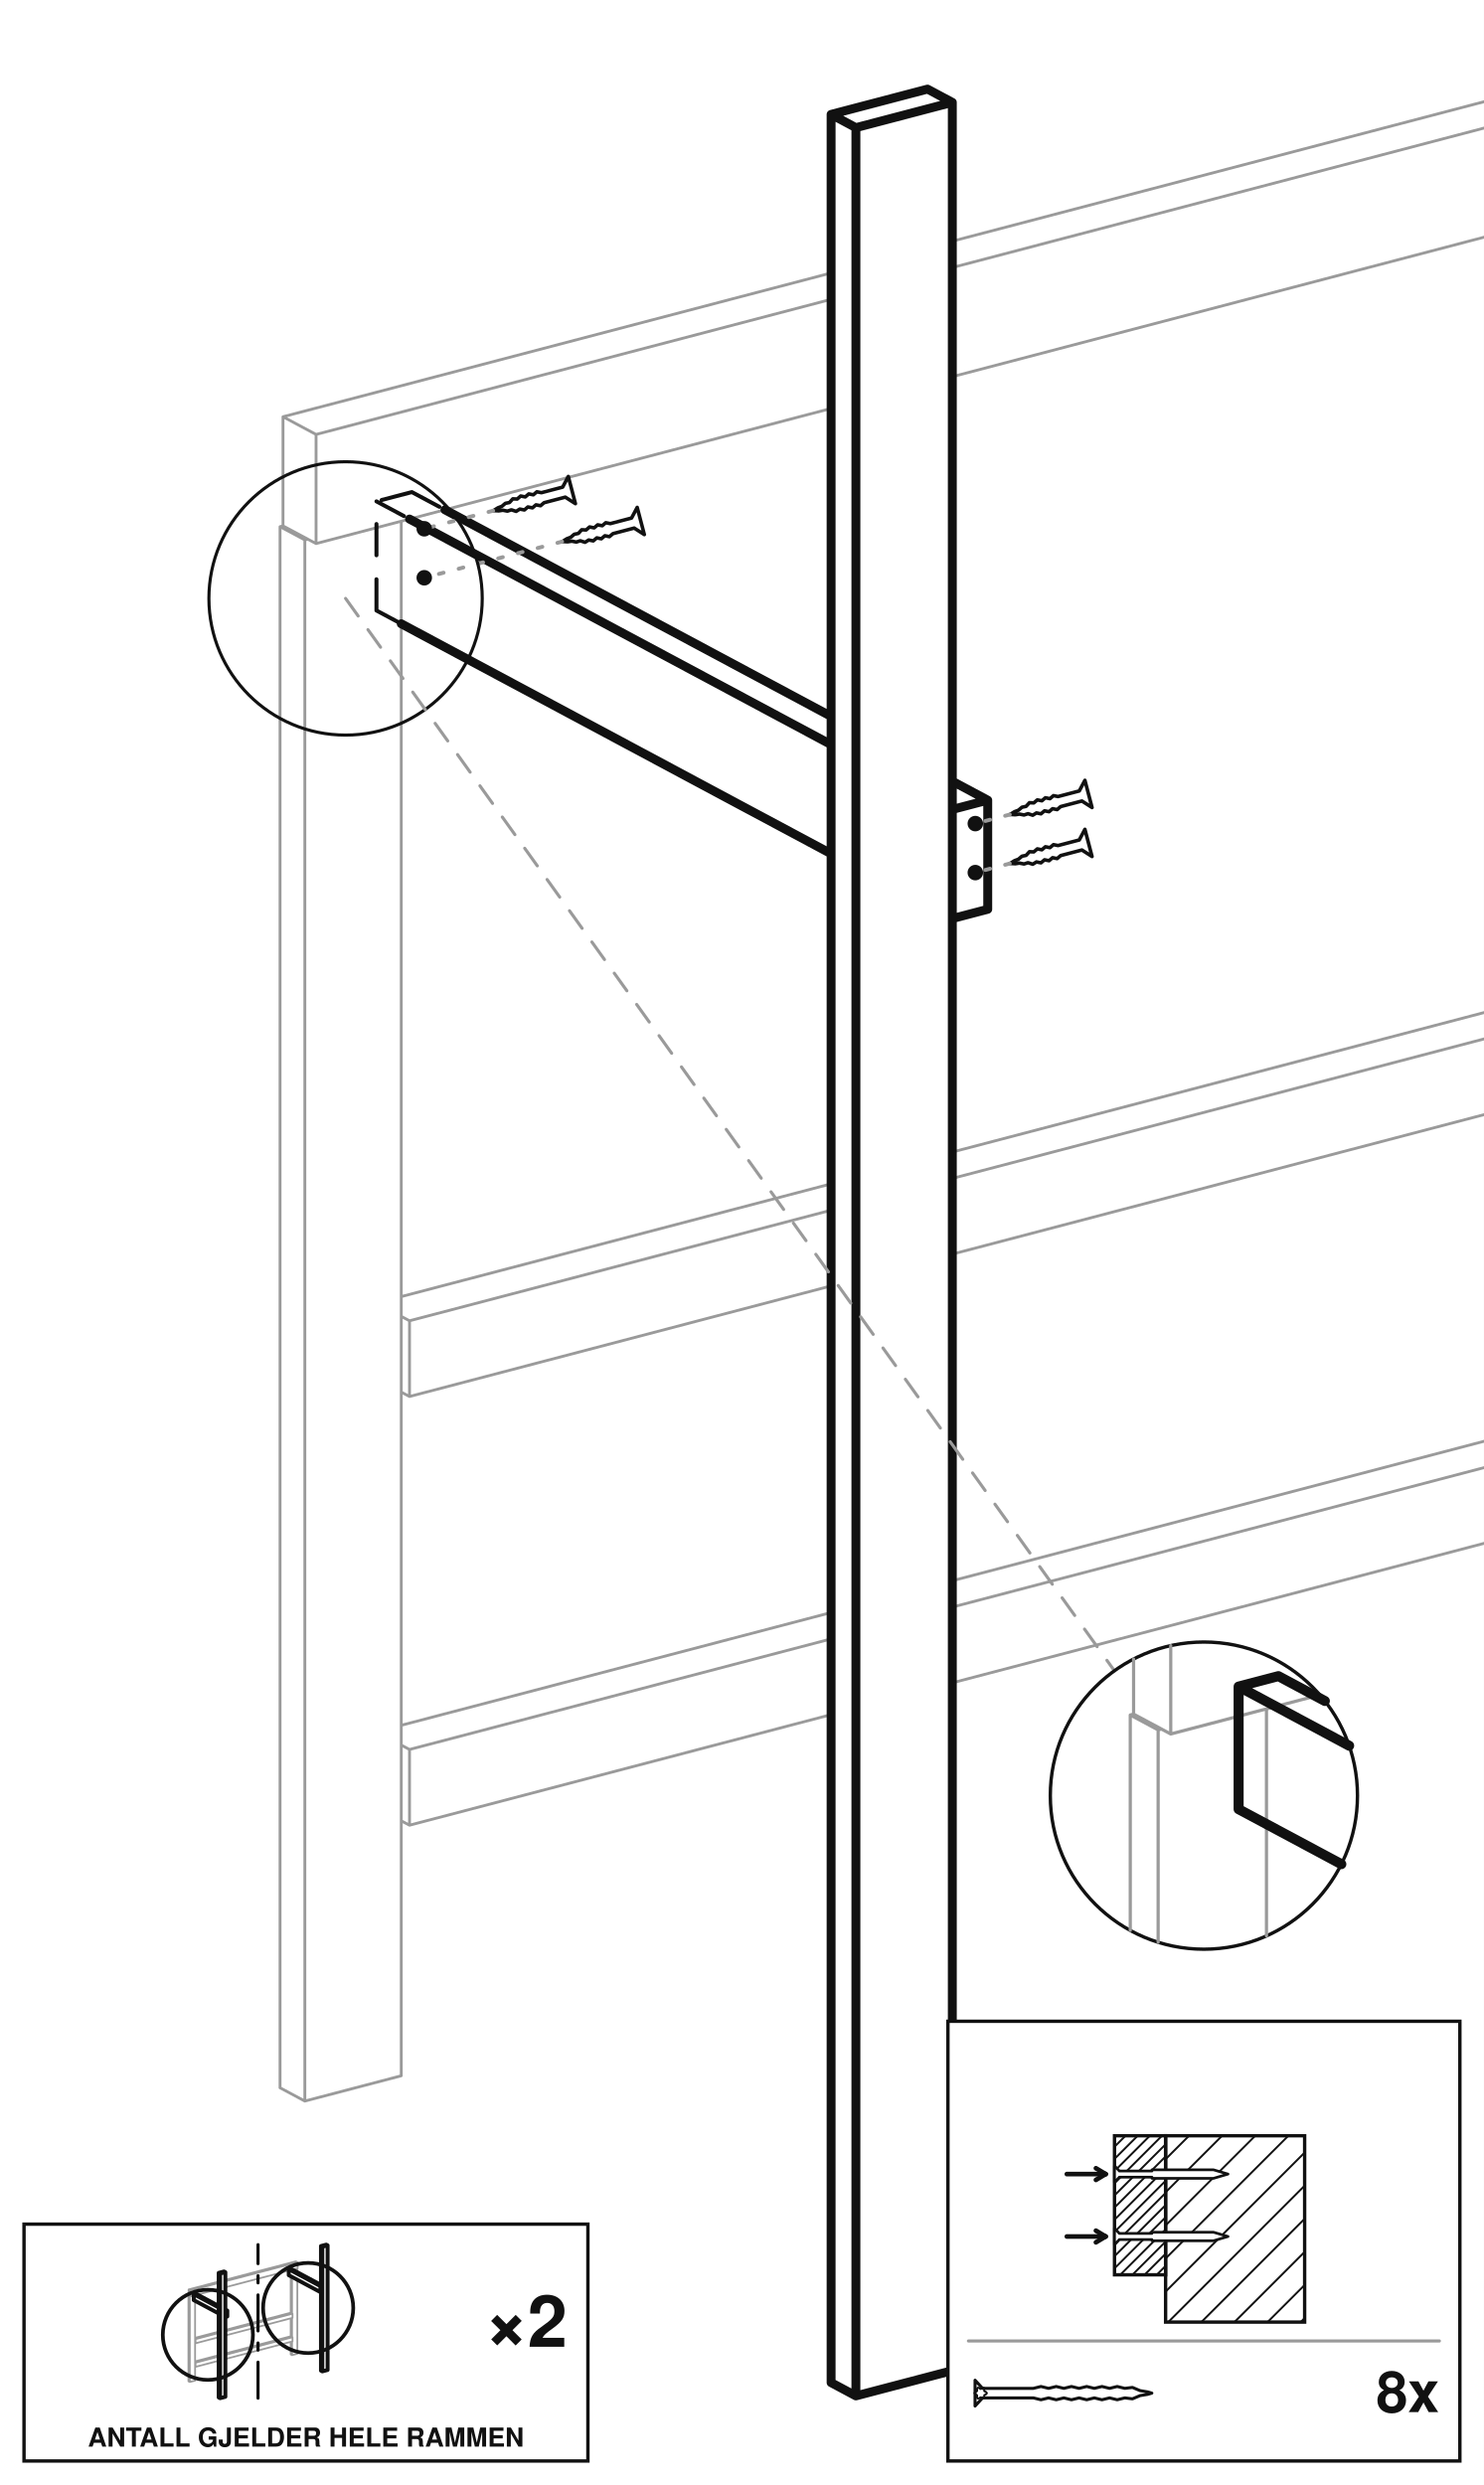
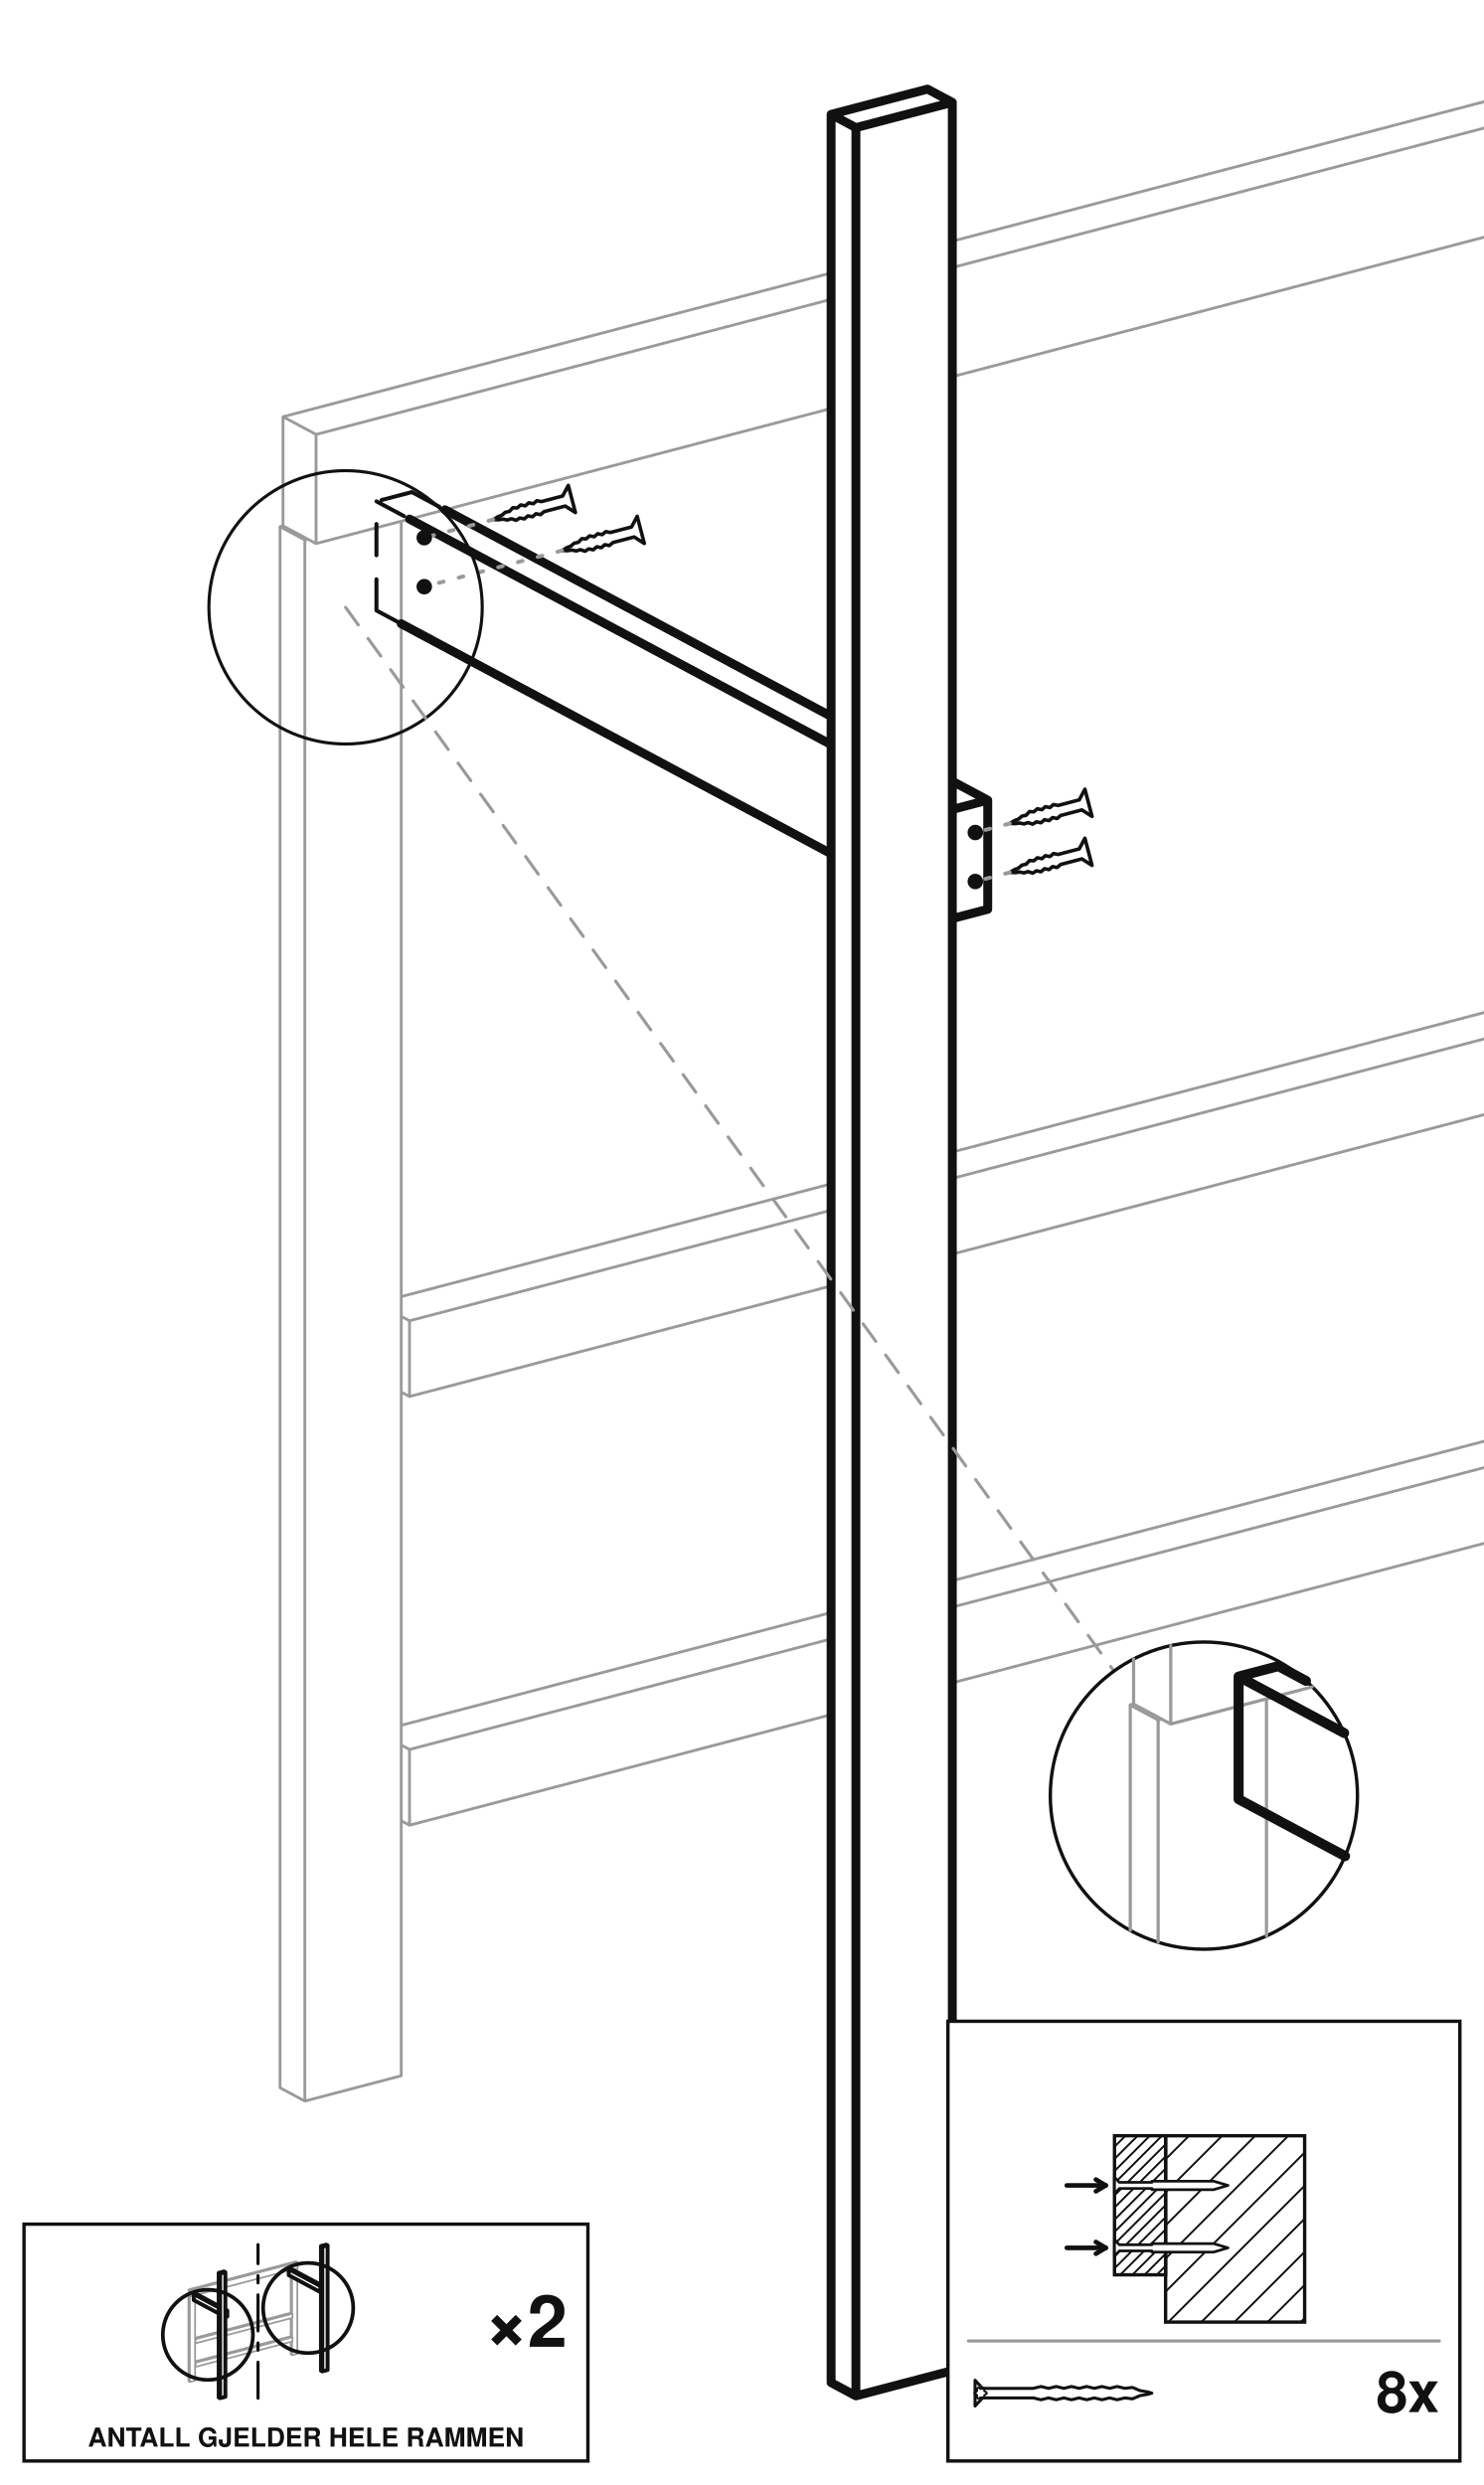
<svg xmlns="http://www.w3.org/2000/svg" viewBox="-1288 -708.58 1235.62 2069.17">
  <rect x="-1288" y="-708.58" width="1235.62" height="2069.17" fill="#ffffff" />
  <path d="M495.02,347.96 L522.56,362.69 M522.56,425.74 L522.56,362.69 M-953.89,744.48 L-947,748.16 M-947,811.21 L-947,748.16 M-953.89,807.53 L-947,811.21 M495.02,347.96 L-495.02,607.65 M-595.95,634.13 L-953.89,728.01 M522.56,425.74 L-495.02,692.65 M-595.95,719.13 L-947,811.21 M522.56,362.69 L-495.02,629.6 M-595.95,656.08 L-947,748.16 M595.95,613.33 L595.95,-508.21 M595.95,-622.58 L595.95,-681.1 M495.02,623.34 L495.02,432.96 M495.02,347.96 L495.02,76 M495.02,-9 L495.02,-562.2 M515.67,634.38 L515.67,427.54 M515.67,359.01 L515.67,70.58 M515.67,2.04 L515.67,-551.15 M495.02,623.34 L515.67,634.38 M595.95,613.33 L515.67,634.38 M-953.89,1019.85 L-953.89,-274.57 M-1054.81,1029.86 L-1054.81,-270.05 M-1054.81,-270.05 L-1034.16,-259 M-1034.16,1040.91 L-1034.16,-259 M-1054.81,1029.86 L-1034.16,1040.91 M-1052.35,-270.7 L-1054.81,-270.05 M-953.89,1019.85 L-1034.16,1040.91 M-1031.71,-259.65 L-1034.16,-259 M495.02,-9 L522.56,5.72 M522.56,68.77 L522.56,5.72 M-953.89,387.51 L-947,391.19 M-947,454.24 L-947,391.19 M-953.89,450.56 L-947,454.24 M495.02,-9 L-495.02,250.69 M-595.95,277.16 L-953.89,371.05 M522.56,68.77 L-495.02,335.69 M-595.95,362.16 L-947,454.24 M522.56,5.72 L-495.02,272.64 M-595.95,299.11 L-947,391.19 M572.84,-787.85 L600.38,-773.12 M600.38,-682.26 L600.38,-773.12 M-1052.35,-270.7 L-1052.35,-361.56 M-1052.35,-361.56 L-1024.82,-346.83 M-1024.82,-255.97 L-1024.82,-346.83 M-1052.35,-270.7 L-1024.82,-255.97 M572.84,-787.85 L-495.02,-507.75 M-595.95,-481.28 L-1052.35,-361.56 M600.38,-682.26 L-495.02,-394.93 M-595.95,-368.46 L-1024.82,-255.97 M600.38,-773.12 L-495.02,-485.8 M-595.95,-459.32 L-1024.82,-346.83" fill="none" stroke="#9a9a9a" stroke-width="2.37" stroke-linecap="round" stroke-linejoin="round" />
  <path d="M1034.16,-1040.91 L1054.81,-1029.86 M1054.81,858.81 L1054.81,-1029.86 M953.89,868.82 L953.89,-323.76 M953.89,-431.09 L953.89,-1019.85 M953.89,-1019.85 L974.53,-1008.8 M974.53,879.87 L974.53,-1008.8 M953.89,868.82 L974.53,879.87 M1034.16,-1040.91 L953.89,-1019.85 M1054.81,858.81 L974.53,879.87 M1054.81,-1029.86 L974.53,-1008.8 M-515.67,-634.38 L-495.02,-623.34 M-495.02,1265.34 L-495.02,-623.34 M-595.95,1275.35 L-595.95,-613.33 M-595.95,-613.33 L-575.3,-602.28 M-575.3,1286.4 L-575.3,-602.28 M-595.95,1275.35 L-575.3,1286.4 M-515.67,-634.38 L-595.95,-613.33 M-495.02,1265.34 L-575.3,1286.4 M-495.02,-623.34 L-575.3,-602.28 M495.02,-676.58 L974.53,-420.04 M974.53,-329.18 L974.53,-420.04 M465.53,-577.98 L465.53,-668.84 M465.53,-668.84 L945.04,-412.31 M945.04,-321.44 L945.04,-412.31 M465.53,-577.98 L945.04,-321.44 M495.02,-676.58 L465.53,-668.84 M974.53,-329.18 L945.04,-321.44 M974.53,-420.04 L945.04,-412.31 M-945.04,-298.84 L-595.95,-112.08 M-495.02,-58.09 L-465.53,-42.31 M-465.53,48.56 L-465.53,-42.31 M-974.53,-200.24 L-974.53,-291.11 M-974.53,-291.11 L-595.95,-88.57 M-495.02,56.29 L-495.02,-34.57 M-974.53,-200.24 L-595.95,2.3 M-945.04,-298.84 L-974.53,-291.11 M-465.53,48.56 L-495.02,56.29 M-465.53,-42.31 L-495.02,-34.57" fill="none" stroke="#111111" stroke-width="3.34" stroke-linecap="round" stroke-linejoin="round" stroke-dasharray="26 20" />
  <path d="M1034.16,-1040.91 L1054.81,-1029.86 M1054.81,858.81 L1054.81,-1029.86 M953.89,868.82 L953.89,-323.76 M953.89,-431.09 L953.89,-1019.85 M953.89,-1019.85 L974.53,-1008.8 M974.53,879.87 L974.53,-1008.8 M953.89,868.82 L974.53,879.87 M1034.16,-1040.91 L953.89,-1019.85 M1054.81,858.81 L974.53,879.87 M1054.81,-1029.86 L974.53,-1008.8 M-515.67,-634.38 L-495.02,-623.34 M-495.02,1265.34 L-495.02,-623.34 M-595.95,1275.35 L-595.95,-613.33 M-595.95,-613.33 L-575.3,-602.28 M-575.3,1286.4 L-575.3,-602.28 M-595.95,1275.35 L-575.3,1286.4 M-515.67,-634.38 L-595.95,-613.33 M-495.02,1265.34 L-575.3,1286.4 M-495.02,-623.34 L-575.3,-602.28 M522.56,-661.85 L974.53,-420.04 M974.53,-329.18 L974.53,-420.04 M465.53,-577.98 L465.53,-646.89 M493.07,-654.11 L945.04,-412.31 M945.04,-321.44 L945.04,-412.31 M465.53,-577.98 L945.04,-321.44 M974.53,-329.18 L945.04,-321.44 M974.53,-420.04 L945.04,-412.31 M-917.51,-284.11 L-595.95,-112.08 M-495.02,-58.09 L-465.53,-42.31 M-465.53,48.56 L-465.53,-42.31 M-947,-276.38 L-595.95,-88.57 M-495.02,56.29 L-495.02,-34.57 M-953.89,-189.2 L-595.95,2.3 M-465.53,48.56 L-495.02,56.29 M-465.53,-42.31 L-495.02,-34.57" fill="none" stroke="#111111" stroke-width="7.42" stroke-linecap="round" stroke-linejoin="round" />
  <rect x="-498.67" y="974.46" width="426.29" height="366.13" rx="0" fill="#ffffff" stroke="#111111" stroke-width="2.82" />
  <rect x="-317.42" y="1069.79" width="115.78" height="155.15" rx="0" fill="#ffffff" stroke="#111111" stroke-width="2.82" />
  <path d="M-317.42,1089.29 L-297.92,1069.79 M-317.42,1116.86 L-270.36,1069.79 M-317.42,1144.43 L-242.79,1069.79 M-317.42,1171.99 L-215.22,1069.79 M-317.42,1199.56 L-201.64,1083.78 M-315.23,1224.94 L-201.64,1111.35 M-287.67,1224.94 L-201.64,1138.91 M-260.1,1224.94 L-201.64,1166.48 M-232.53,1224.94 L-201.64,1194.05 M-204.97,1224.94 L-201.64,1221.61" fill="none" stroke="#111111" stroke-width="1.63" />
  <rect x="-359.96" y="1069.79" width="42.53" height="115.78" rx="0" fill="#ffffff" stroke="#111111" stroke-width="2.82" />
  <path d="M-359.96,1078.94 L-350.81,1069.79 M-359.96,1089.07 L-340.68,1069.79 M-359.96,1099.2 L-330.55,1069.79 M-359.96,1109.32 L-320.43,1069.79 M-359.96,1119.45 L-317.42,1076.92 M-359.96,1129.58 L-317.42,1087.04 M-359.96,1139.7 L-317.42,1097.17 M-359.96,1149.83 L-317.42,1107.3 M-359.96,1159.96 L-317.42,1117.42 M-359.96,1170.08 L-317.42,1127.55 M-359.96,1180.21 L-317.42,1137.68 M-355.19,1185.57 L-317.42,1147.8 M-345.07,1185.57 L-317.42,1157.93 M-334.94,1185.57 L-317.42,1168.06 M-324.81,1185.57 L-317.42,1178.18" fill="none" stroke="#111111" stroke-width="1.63" />
-   <path d="M-359.96,1160.59 L-355.94,1156.23 L-328.79,1156.23 L-328.79,1157.22 L-277.49,1157.22 L-265.44,1153.67 L-277.49,1150.13 L-328.79,1150.13 L-328.79,1151.12 L-355.94,1151.12 L-359.96,1146.76 Z" fill="#ffffff" stroke="#111111" stroke-width="2.26" stroke-linejoin="round" />
-   <path d="M-399.65,1153.67 L-367.36,1153.67" fill="none" stroke="#111111" stroke-width="3.9" stroke-linecap="round" />
-   <path d="M-367.36,1153.67 L-375.44,1148.81" fill="none" stroke="#111111" stroke-width="3.9" stroke-linecap="round" />
-   <path d="M-367.36,1153.67 L-375.44,1158.53" fill="none" stroke="#111111" stroke-width="3.9" stroke-linecap="round" />
-   <path d="M-359.96,1108.6 L-355.94,1104.24 L-328.79,1104.24 L-328.79,1105.23 L-277.49,1105.23 L-265.44,1101.69 L-277.49,1098.15 L-328.79,1098.15 L-328.79,1099.14 L-355.94,1099.14 L-359.96,1094.78 Z" fill="#ffffff" stroke="#111111" stroke-width="2.26" stroke-linejoin="round" />
-   <path d="M-399.65,1101.69 L-367.36,1101.69" fill="none" stroke="#111111" stroke-width="3.9" stroke-linecap="round" />
-   <path d="M-367.36,1101.69 L-375.44,1096.83" fill="none" stroke="#111111" stroke-width="3.9" stroke-linecap="round" />
-   <path d="M-367.36,1101.69 L-375.44,1106.55" fill="none" stroke="#111111" stroke-width="3.9" stroke-linecap="round" />
+   <path d="M-359.96,1170.04 L-355.94,1165.68 L-328.79,1165.68 L-328.79,1166.67 L-277.49,1166.67 L-265.44,1163.13 L-277.49,1159.58 L-328.79,1159.58 L-328.79,1160.57 L-355.94,1160.57 L-359.96,1156.21 Z" fill="#ffffff" stroke="#111111" stroke-width="2.26" stroke-linejoin="round" />
+   <path d="M-399.65,1163.13 L-367.36,1163.13" fill="none" stroke="#111111" stroke-width="3.9" stroke-linecap="round" />
+   <path d="M-367.36,1163.13 L-375.44,1158.27" fill="none" stroke="#111111" stroke-width="3.9" stroke-linecap="round" />
+   <path d="M-367.36,1163.13 L-375.44,1167.99" fill="none" stroke="#111111" stroke-width="3.9" stroke-linecap="round" />
+   <path d="M-359.96,1118.05 L-355.94,1113.69 L-328.79,1113.69 L-328.79,1114.69 L-277.49,1114.69 L-265.44,1111.14 L-277.49,1107.6 L-328.79,1107.6 L-328.79,1108.59 L-355.94,1108.59 L-359.96,1104.23 Z" fill="#ffffff" stroke="#111111" stroke-width="2.26" stroke-linejoin="round" />
+   <path d="M-399.65,1111.14 L-367.36,1111.14" fill="none" stroke="#111111" stroke-width="3.9" stroke-linecap="round" />
+   <path d="M-367.36,1111.14 L-375.44,1106.28" fill="none" stroke="#111111" stroke-width="3.9" stroke-linecap="round" />
+   <path d="M-367.36,1111.14 L-375.44,1116" fill="none" stroke="#111111" stroke-width="3.9" stroke-linecap="round" />
  <path d="M-481.61,1240.66 L-89.45,1240.66" fill="none" stroke="#9a9a9a" stroke-width="2.6" stroke-linecap="round" />
  <svg x="-481.61" y="1256.49" width="158.25" height="55.2" viewBox="0 0 344 120" preserveAspectRatio="xMidYMid meet">
    <g fill="none" stroke="#111" stroke-width="5.5" stroke-linecap="round" stroke-linejoin="round">
      <g transform="scale(4) translate(3 15)" stroke-width="1.38">
        <path d="M 0 -5.85 L 3.39 -2.16 L 26.38 -2.16 L 26.38 -2.16 L 29.83 -3 L 33.28 -2.16 L 36.73 -3 L 40.18 -2.16 L 43.63 -3 L 47.08 -2.16 L 50.53 -3 L 53.98 -2.16 L 57.43 -3 L 60.88 -2.16 L 64.33 -3 L 67.78 -2.16 L 71.23 -2.58 L 74.68 -1.13 L 78.13 -0.55 L 80 0 L 80 0 L 80 0 L 78.13 0.55 L 74.68 1.13 L 71.23 2.58 L 67.78 2.16 L 64.33 3 L 60.88 2.16 L 57.43 3 L 53.98 2.16 L 50.53 3 L 47.08 2.16 L 43.63 3 L 40.18 2.16 L 36.73 3 L 33.28 2.16 L 29.83 3 L 26.38 2.16 L 26.38 2.16 L 3.39 2.16 L 0 5.85 Z" />
        <path d="M 5.35 0 L 5.07 0.45 L 4.52 0.72 L 4.16 0.94 L 4.15 1.35 L 4.19 1.97 L 3.94 2.43 L 3.42 2.42 L 2.91 2.07 L 2.54 1.87 L 2.17 2.07 L 1.66 2.42 L 1.14 2.43 L 0.89 1.97 L 0.93 1.35 L 0.92 0.94 L 0.56 0.72 L 0.01 0.45 L -0.27 0 L 0.01 -0.45 L 0.56 -0.72 L 0.92 -0.94 L 0.93 -1.35 L 0.89 -1.97 L 1.14 -2.43 L 1.66 -2.42 L 2.17 -2.07 L 2.54 -1.87 L 2.91 -2.07 L 3.42 -2.42 L 3.94 -2.43 L 4.19 -1.97 L 4.15 -1.35 L 4.16 -0.94 L 4.52 -0.72 L 5.07 -0.45 Z" stroke-width="0.88" />
      </g>
    </g>
  </svg>
  <text x="-89.45" y="1299.87" font-family="Helvetica, Arial, sans-serif" font-size="47.32" font-weight="bold" text-anchor="end" fill="#111111">8x</text>
-   <path d="M-814.79,-311.84 L-819.48,-302.98 L-837.17,-298.34 L-837.17,-298.34 L-840.96,-299.08 L-843.89,-296.58 L-847.68,-297.32 L-850.62,-294.81 L-854.41,-295.56 L-857.34,-293.05 L-860.98,-293.21 L-863.77,-290.15 L-867.18,-289.47 L-870.12,-286.97 L-873.38,-285.73 L-876.47,-283.78 L-877.35,-283.33 L-877.35,-283.33 L-877.35,-283.33 L-876.36,-283.38 L-872.72,-283.2 L-869.27,-283.72 L-865.48,-282.98 L-862.17,-284.06 L-858.24,-282.77 L-855.15,-284.69 L-851.36,-283.95 L-848.43,-286.45 L-844.64,-285.71 L-841.7,-288.22 L-837.92,-287.48 L-834.98,-289.98 L-834.98,-289.98 L-817.29,-294.62 L-808.85,-289.21 Z" fill="#ffffff" stroke="#111111" stroke-width="2.97" stroke-linejoin="round" />
-   <path d="M-877.35,-283.33 L-934.72,-268.29" fill="none" stroke="#9a9a9a" stroke-width="3.26" stroke-linecap="round" stroke-dasharray="4 13" />
-   <circle cx="-934.72" cy="-268.29" r="6.46" fill="#111111" />
-   <path d="M-757.42,-286.09 L-762.11,-277.23 L-779.8,-272.59 L-779.8,-272.59 L-783.59,-273.33 L-786.53,-270.83 L-790.31,-271.57 L-793.25,-269.06 L-797.04,-269.81 L-799.97,-267.3 L-803.61,-267.46 L-806.4,-264.4 L-809.81,-263.72 L-812.75,-261.22 L-816.01,-259.98 L-819.1,-258.03 L-819.98,-257.59 L-819.98,-257.59 L-819.98,-257.59 L-818.99,-257.63 L-815.35,-257.45 L-811.9,-257.97 L-808.11,-257.24 L-804.8,-258.31 L-800.87,-257.02 L-797.78,-258.94 L-793.99,-258.2 L-791.06,-260.71 L-787.27,-259.96 L-784.33,-262.47 L-780.55,-261.73 L-777.61,-264.23 L-777.61,-264.23 L-759.92,-268.87 L-751.48,-263.46 Z" fill="#ffffff" stroke="#111111" stroke-width="2.97" stroke-linejoin="round" />
-   <path d="M-819.98,-257.59 L-934.72,-227.49" fill="none" stroke="#9a9a9a" stroke-width="3.26" stroke-linecap="round" stroke-dasharray="4 13" />
-   <circle cx="-934.72" cy="-227.49" r="6.46" fill="#111111" />
-   <path d="M-384.61,-58.83 L-389.31,-49.97 L-407,-45.33 L-407,-45.33 L-410.78,-46.07 L-413.72,-43.56 L-417.51,-44.31 L-420.44,-41.8 L-424.23,-42.54 L-427.16,-40.04 L-430.8,-40.2 L-433.59,-37.14 L-437,-36.45 L-439.94,-33.95 L-443.21,-32.71 L-446.29,-30.77 L-447.17,-30.32 L-447.17,-30.32 L-447.17,-30.32 L-446.19,-30.37 L-442.54,-30.19 L-439.09,-30.71 L-435.3,-29.97 L-431.99,-31.05 L-428.06,-29.76 L-424.97,-31.68 L-421.18,-30.94 L-418.25,-33.44 L-414.46,-32.7 L-411.53,-35.21 L-407.74,-34.46 L-404.8,-36.97 L-404.8,-36.97 L-387.11,-41.61 L-378.67,-36.19 Z" fill="#ffffff" stroke="#111111" stroke-width="2.97" stroke-linejoin="round" />
-   <path d="M-447.17,-30.32 L-475.86,-22.8" fill="none" stroke="#9a9a9a" stroke-width="3.26" stroke-linecap="round" stroke-dasharray="4 13" />
-   <circle cx="-475.86" cy="-22.8" r="6.46" fill="#111111" />
-   <path d="M-384.61,-18.03 L-389.31,-9.17 L-407,-4.53 L-407,-4.53 L-410.78,-5.27 L-413.72,-2.77 L-417.51,-3.51 L-420.44,-1 L-424.23,-1.75 L-427.16,0.76 L-430.8,0.6 L-433.59,3.66 L-437,4.34 L-439.94,6.84 L-443.21,8.08 L-446.29,10.03 L-447.17,10.47 L-447.17,10.47 L-447.17,10.47 L-446.19,10.43 L-442.54,10.61 L-439.09,10.09 L-435.3,10.82 L-431.99,9.75 L-428.06,11.04 L-424.97,9.12 L-421.18,9.86 L-418.25,7.35 L-414.46,8.1 L-411.53,5.59 L-407.74,6.33 L-404.8,3.83 L-404.8,3.83 L-387.11,-0.81 L-378.67,4.6 Z" fill="#ffffff" stroke="#111111" stroke-width="2.97" stroke-linejoin="round" />
-   <path d="M-447.17,10.47 L-475.86,18" fill="none" stroke="#9a9a9a" stroke-width="3.26" stroke-linecap="round" stroke-dasharray="4 13" />
-   <circle cx="-475.86" cy="18" r="6.46" fill="#111111" />
-   <circle cx="-1000.25" cy="-210.3" r="113.8" fill="none" stroke="#111111" stroke-width="2.6" />
-   <path d="M-1000.25,-210.3 L-285.53,786.57" fill="none" stroke="#9a9a9a" stroke-width="2.6" stroke-linecap="round" stroke-dasharray="18 14" />
+   <path d="M-814.79,-304.42 L-819.48,-295.56 L-837.17,-290.92 L-837.17,-290.92 L-840.96,-291.66 L-843.89,-289.16 L-847.68,-289.9 L-850.62,-287.39 L-854.41,-288.14 L-857.34,-285.63 L-860.98,-285.79 L-863.77,-282.74 L-867.18,-282.05 L-870.12,-279.55 L-873.38,-278.31 L-876.47,-276.36 L-877.35,-275.92 L-877.35,-275.92 L-877.35,-275.92 L-876.36,-275.96 L-872.72,-275.78 L-869.27,-276.3 L-865.48,-275.57 L-862.17,-276.64 L-858.24,-275.35 L-855.15,-277.27 L-851.36,-276.53 L-848.43,-279.04 L-844.64,-278.29 L-841.7,-280.8 L-837.92,-280.06 L-834.98,-282.56 L-834.98,-282.56 L-817.29,-287.2 L-808.85,-281.79 Z" fill="#ffffff" stroke="#111111" stroke-width="2.97" stroke-linejoin="round" />
+   <path d="M-877.35,-275.92 L-934.72,-260.87" fill="none" stroke="#9a9a9a" stroke-width="3.26" stroke-linecap="round" stroke-dasharray="4 13" />
+   <circle cx="-934.72" cy="-260.87" r="6.46" fill="#111111" />
+   <path d="M-757.42,-278.67 L-762.11,-269.81 L-779.8,-265.17 L-779.8,-265.17 L-783.59,-265.92 L-786.53,-263.41 L-790.31,-264.15 L-793.25,-261.65 L-797.04,-262.39 L-799.97,-259.88 L-803.61,-260.04 L-806.4,-256.99 L-809.81,-256.3 L-812.75,-253.8 L-816.01,-252.56 L-819.1,-250.61 L-819.98,-250.17 L-819.98,-250.17 L-819.98,-250.17 L-818.99,-250.22 L-815.35,-250.03 L-811.9,-250.56 L-808.11,-249.82 L-804.8,-250.9 L-800.87,-249.6 L-797.78,-251.53 L-793.99,-250.78 L-791.06,-253.29 L-787.27,-252.55 L-784.33,-255.05 L-780.55,-254.31 L-777.61,-256.82 L-777.61,-256.82 L-759.92,-261.46 L-751.48,-256.04 Z" fill="#ffffff" stroke="#111111" stroke-width="2.97" stroke-linejoin="round" />
+   <path d="M-819.98,-250.17 L-934.72,-220.07" fill="none" stroke="#9a9a9a" stroke-width="3.26" stroke-linecap="round" stroke-dasharray="4 13" />
+   <circle cx="-934.72" cy="-220.07" r="6.46" fill="#111111" />
+   <path d="M-384.61,-51.41 L-389.31,-42.55 L-407,-37.91 L-407,-37.91 L-410.78,-38.65 L-413.72,-36.15 L-417.51,-36.89 L-420.44,-34.38 L-424.23,-35.13 L-427.16,-32.62 L-430.8,-32.78 L-433.59,-29.72 L-437,-29.04 L-439.94,-26.54 L-443.21,-25.3 L-446.29,-23.35 L-447.17,-22.9 L-447.17,-22.9 L-447.17,-22.9 L-446.19,-22.95 L-442.54,-22.77 L-439.09,-23.29 L-435.3,-22.55 L-431.99,-23.63 L-428.06,-22.34 L-424.97,-24.26 L-421.18,-23.52 L-418.25,-26.03 L-414.46,-25.28 L-411.53,-27.79 L-407.74,-27.05 L-404.8,-29.55 L-404.8,-29.55 L-387.11,-34.19 L-378.67,-28.78 Z" fill="#ffffff" stroke="#111111" stroke-width="2.97" stroke-linejoin="round" />
+   <path d="M-447.17,-22.9 L-475.86,-15.38" fill="none" stroke="#9a9a9a" stroke-width="3.26" stroke-linecap="round" stroke-dasharray="4 13" />
+   <circle cx="-475.86" cy="-15.38" r="6.46" fill="#111111" />
+   <path d="M-384.61,-10.61 L-389.31,-1.75 L-407,2.89 L-407,2.89 L-410.78,2.14 L-413.72,4.65 L-417.51,3.91 L-420.44,6.41 L-424.23,5.67 L-427.16,8.18 L-430.8,8.02 L-433.59,11.07 L-437,11.76 L-439.94,14.26 L-443.21,15.5 L-446.29,17.45 L-447.17,17.89 L-447.17,17.89 L-447.17,17.89 L-446.19,17.84 L-442.54,18.03 L-439.09,17.5 L-435.3,18.24 L-431.99,17.16 L-428.06,18.46 L-424.97,16.53 L-421.18,17.28 L-418.25,14.77 L-414.46,15.51 L-411.53,13.01 L-407.74,13.75 L-404.8,11.24 L-404.8,11.24 L-387.11,6.6 L-378.67,12.02 Z" fill="#ffffff" stroke="#111111" stroke-width="2.97" stroke-linejoin="round" />
+   <path d="M-447.17,17.89 L-475.86,25.42" fill="none" stroke="#9a9a9a" stroke-width="3.26" stroke-linecap="round" stroke-dasharray="4 13" />
+   <circle cx="-475.86" cy="25.42" r="6.46" fill="#111111" />
+   <circle cx="-1000.25" cy="-202.88" r="113.8" fill="none" stroke="#111111" stroke-width="2.6" />
+   <path d="M-1000.25,-202.88 L-285.53,786.57" fill="none" stroke="#9a9a9a" stroke-width="2.6" stroke-linecap="round" stroke-dasharray="18 14" />
  <circle cx="-285.53" cy="786.57" r="127.89" fill="#ffffff" stroke="#111111" stroke-width="2.82" />
-   <path d="M-233.42,903.36 L-233.42,714.35 M-346.84,898.8 L-346.84,719.43 M-346.84,719.43 L-323.63,731.84 M-323.63,908.65 L-323.63,731.84 M-344.07,718.7 L-346.84,719.43 M-320.87,731.12 L-323.63,731.84 M-344.07,718.7 L-344.07,672.87 M-313.14,735.25 L-313.14,661.7 M-344.07,718.7 L-313.14,735.25 M-188.99,702.69 L-313.14,735.25" fill="none" stroke="#9a9a9a" stroke-width="2.67" stroke-linecap="round" stroke-linejoin="round" />
-   <path d="M-223.49,687.07 L-184.8,707.77 M-256.62,797.87 L-256.62,695.76 M-256.62,695.76 L-164.58,745.01 M-256.62,797.87 L-171.08,843.64 M-223.49,687.07 L-256.62,695.76" fill="none" stroke="#111111" stroke-width="8.34" stroke-linecap="round" stroke-linejoin="round" />
+   <path d="M-233.42,903.36 L-233.42,706.01 M-346.84,898.8 L-346.84,711.09 M-346.84,711.09 L-323.63,723.51 M-323.63,908.65 L-323.63,723.51 M-344.07,710.37 L-346.84,711.09 M-320.87,722.78 L-323.63,723.51 M-344.07,710.37 L-344.07,672.87 M-313.14,726.92 L-313.14,661.7 M-344.07,710.37 L-313.14,726.92 M-195.24,696 L-313.14,726.92" fill="none" stroke="#9a9a9a" stroke-width="2.67" stroke-linecap="round" stroke-linejoin="round" />
+   <path d="M-223.49,678.74 L-200.52,691.02 M-256.62,789.54 L-256.62,687.43 M-256.62,687.43 L-168.74,734.44 M-256.62,789.54 L-167.98,836.96 M-223.49,678.74 L-256.62,687.43" fill="none" stroke="#111111" stroke-width="8.34" stroke-linecap="round" stroke-linejoin="round" />
  <rect x="-1268" y="1143.39" width="469.54" height="197.21" rx="0" fill="#ffffff" stroke="#111111" stroke-width="2.82" />
  <path d="M-1045.95,1236.76 L-1044.44,1237.56 M-1044.44,1241.03 L-1044.44,1237.56 M-1125.55,1258.54 L-1125.17,1258.74 M-1125.17,1262.21 L-1125.17,1258.74 M-1125.55,1262 L-1125.17,1262.21 M-1045.95,1236.76 L-1100.34,1251.02 M-1105.89,1252.48 L-1125.55,1257.63 M-1044.44,1241.03 L-1100.34,1255.69 M-1105.89,1257.15 L-1125.17,1262.21 M-1044.44,1237.56 L-1100.34,1252.23 M-1105.89,1253.68 L-1125.17,1258.74 M-1040.41,1251.33 L-1040.41,1189.72 M-1040.41,1183.43 L-1040.41,1180.22 M-1045.95,1251.88 L-1045.95,1241.43 M-1045.95,1236.76 L-1045.95,1221.81 M-1045.95,1217.14 L-1045.95,1186.75 M-1044.82,1252.49 L-1044.82,1241.13 M-1044.82,1237.36 L-1044.82,1221.52 M-1044.82,1217.75 L-1044.82,1187.36 M-1045.95,1251.88 L-1044.82,1252.49 M-1040.41,1251.33 L-1044.82,1252.49 M-1125.55,1273.67 L-1125.55,1202.55 M-1131.1,1274.22 L-1131.1,1202.8 M-1131.1,1202.8 L-1129.96,1203.41 M-1129.96,1274.83 L-1129.96,1203.41 M-1131.1,1274.22 L-1129.96,1274.83 M-1130.96,1202.77 L-1131.1,1202.8 M-1125.55,1273.67 L-1129.96,1274.83 M-1129.83,1203.37 L-1129.96,1203.41 M-1045.95,1217.14 L-1044.44,1217.95 M-1044.44,1221.42 L-1044.44,1217.95 M-1125.55,1238.93 L-1125.17,1239.13 M-1125.17,1242.59 L-1125.17,1239.13 M-1125.55,1242.39 L-1125.17,1242.59 M-1045.95,1217.14 L-1100.34,1231.41 M-1105.89,1232.87 L-1125.55,1238.02 M-1044.44,1221.42 L-1100.34,1236.08 M-1105.89,1237.54 L-1125.17,1242.59 M-1044.44,1217.95 L-1100.34,1232.62 M-1105.89,1234.07 L-1125.17,1239.13 M-1041.68,1174.35 L-1040.16,1175.16 M-1040.16,1180.16 L-1040.16,1175.16 M-1130.96,1202.77 L-1130.96,1197.77 M-1130.96,1197.77 L-1129.45,1198.58 M-1129.45,1203.58 L-1129.45,1198.58 M-1130.96,1202.77 L-1129.45,1203.58 M-1041.68,1174.35 L-1100.34,1189.74 M-1105.89,1191.2 L-1130.96,1197.77 M-1040.16,1180.16 L-1100.34,1195.94 M-1105.89,1197.4 L-1129.45,1203.58 M-1040.16,1175.16 L-1100.34,1190.95 M-1105.89,1192.4 L-1129.45,1198.58" fill="none" stroke="#9a9a9a" stroke-width="1.48" stroke-linecap="round" stroke-linejoin="round" />
  <path d="M-1016.33,1160.45 L-1015.2,1161.06 M-1015.2,1264.82 L-1015.2,1161.06 M-1020.74,1265.37 L-1020.74,1199.85 M-1020.74,1193.96 L-1020.74,1161.61 M-1020.74,1161.61 L-1019.61,1162.22 M-1019.61,1265.98 L-1019.61,1162.22 M-1020.74,1265.37 L-1019.61,1265.98 M-1016.33,1160.45 L-1020.74,1161.61 M-1015.2,1264.82 L-1019.61,1265.98 M-1015.2,1161.06 L-1019.61,1162.22 M-1101.48,1182.79 L-1100.34,1183.39 M-1100.34,1287.16 L-1100.34,1183.39 M-1105.89,1287.7 L-1105.89,1183.94 M-1105.89,1183.94 L-1104.75,1184.55 M-1104.75,1288.31 L-1104.75,1184.55 M-1105.89,1287.7 L-1104.75,1288.31 M-1101.48,1182.79 L-1105.89,1183.94 M-1100.34,1287.16 L-1104.75,1288.31 M-1100.34,1183.39 L-1104.75,1184.55 M-1045.95,1180.47 L-1019.61,1194.56 M-1019.61,1199.55 L-1019.61,1194.56 M-1047.57,1185.89 L-1047.57,1180.89 M-1047.57,1180.89 L-1021.23,1194.99 M-1021.23,1199.98 L-1021.23,1194.99 M-1047.57,1185.89 L-1021.23,1199.98 M-1045.95,1180.47 L-1047.57,1180.89 M-1019.61,1199.55 L-1021.23,1199.98 M-1019.61,1194.56 L-1021.23,1194.99 M-1125.07,1201.22 L-1105.89,1211.48 M-1100.34,1214.45 L-1098.72,1215.31 M-1098.72,1220.31 L-1098.72,1215.31 M-1126.69,1206.64 L-1126.69,1201.65 M-1126.69,1201.65 L-1105.89,1212.77 M-1100.34,1220.73 L-1100.34,1215.74 M-1126.69,1206.64 L-1105.89,1217.76 M-1125.07,1201.22 L-1126.69,1201.65 M-1098.72,1220.31 L-1100.34,1220.73 M-1098.72,1215.31 L-1100.34,1215.74" fill="none" stroke="#111111" stroke-width="3.26" stroke-linecap="round" stroke-linejoin="round" />
  <circle cx="-1114.91" cy="1235.55" r="37.53" fill="none" stroke="#111111" stroke-width="3.1" />
  <circle cx="-1031.38" cy="1213.21" r="37.53" fill="none" stroke="#111111" stroke-width="3.1" />
  <path d="M-1073.15,1288.31 L-1073.15,1160.45" fill="none" stroke="#111111" stroke-width="2.6" stroke-linecap="round" stroke-dasharray="30 10 6 10" />
  <text x="-815.53" y="1245.51" font-family="Helvetica, Arial, sans-serif" font-size="59.87" font-weight="bold" text-anchor="end" fill="#111111">×2</text>
  <text x="-1033.24" y="1328.65" font-family="Helvetica, Arial, sans-serif" font-size="21.83" font-weight="bold" text-anchor="middle" fill="#111111">ANTALL GJELDER HELE RAMMEN</text>
</svg>
